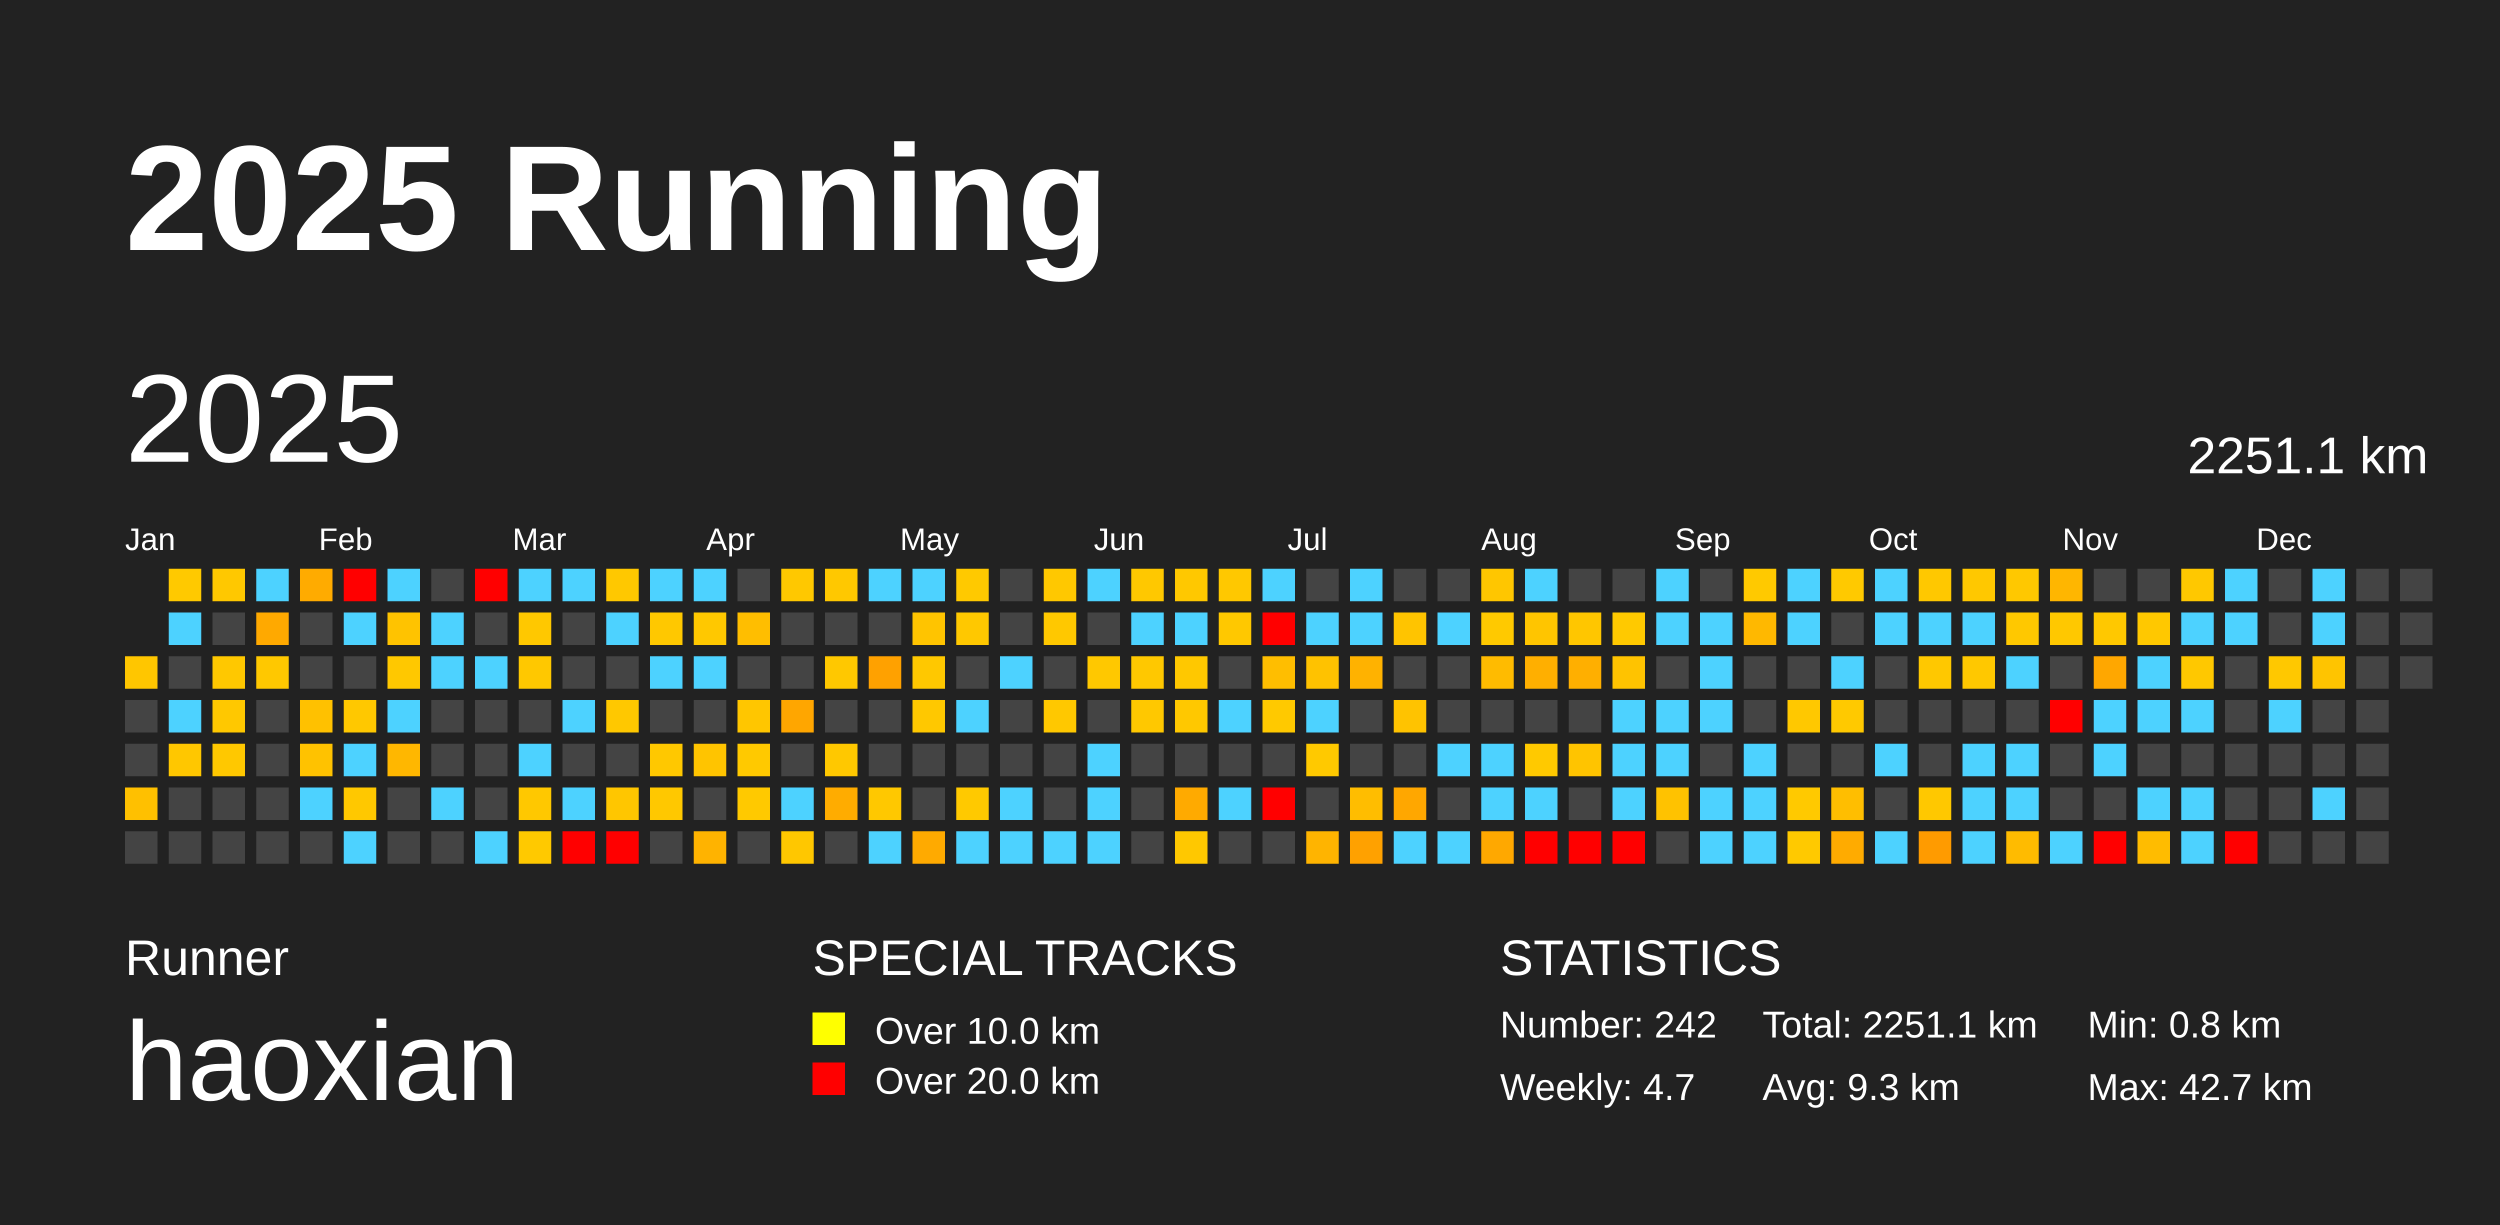
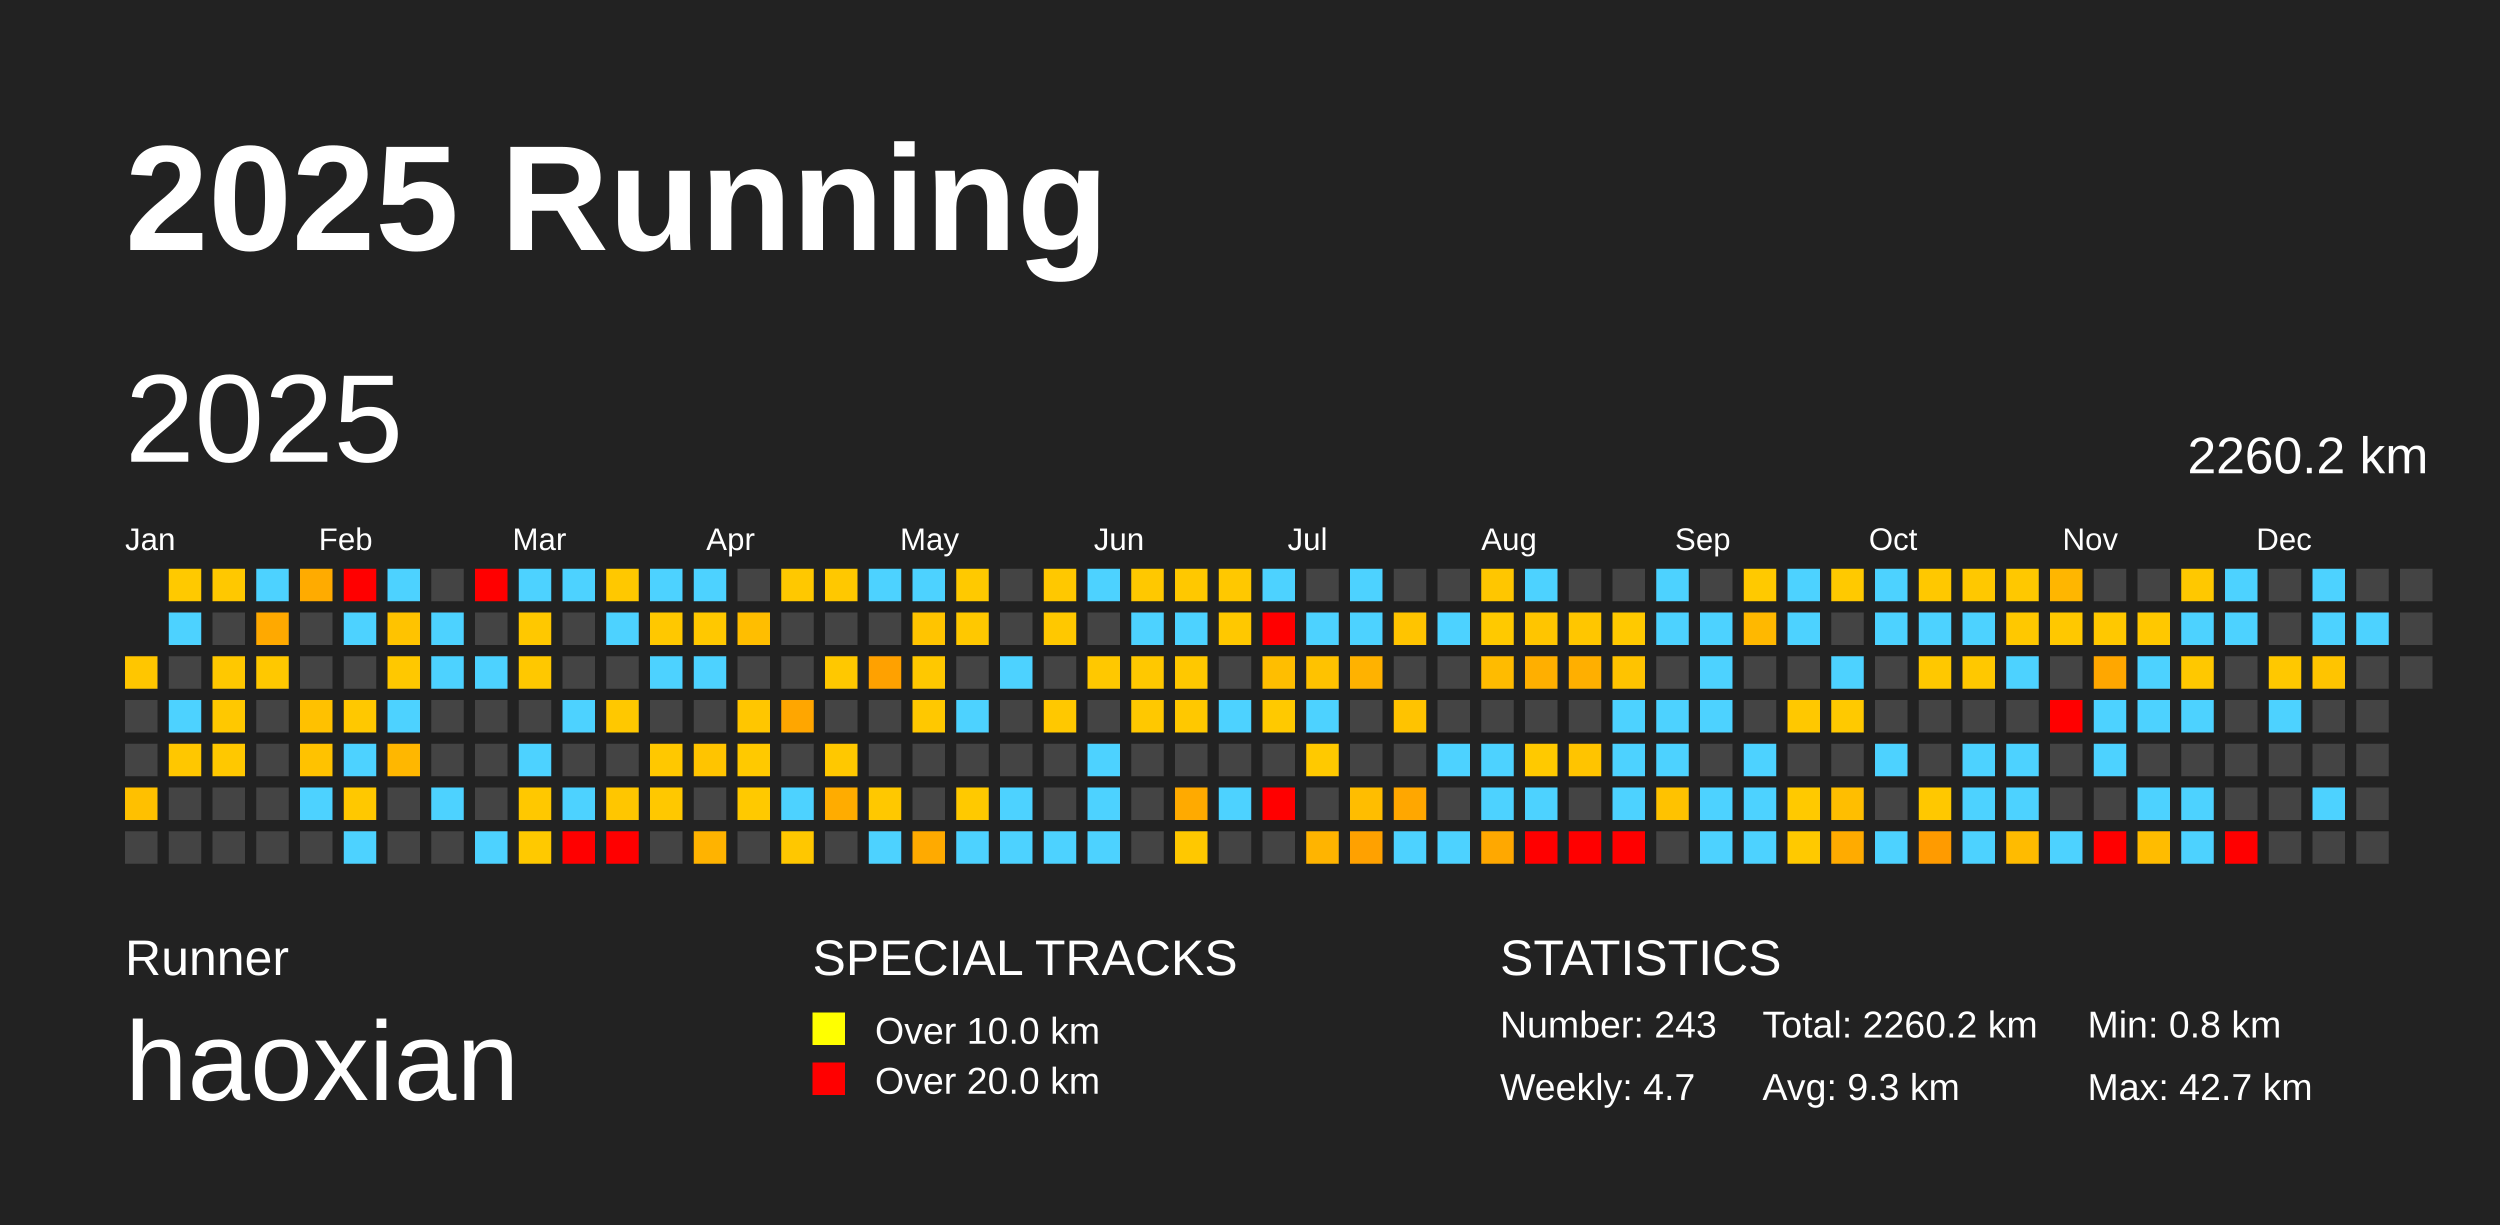
<svg xmlns="http://www.w3.org/2000/svg" baseProfile="full" height="98mm" version="1.1" viewBox="0,0,200,98" width="200mm">
  <defs />
  <rect fill="#222222" height="98" width="200" x="0" y="0" />
  <text fill="#FFFFFF" style="font-size:12px; font-family:Arial; font-weight:bold;" x="10" y="20">2025 Running</text>
  <text fill="#FFFFFF" style="font-size:4px; font-family:Arial" x="10" y="78">Runner</text>
  <text fill="#FFFFFF" style="font-size:9px; font-family:Arial" x="10" y="88">haoxian</text>
  <text fill="#FFFFFF" style="font-size:4px; font-family:Arial" x="65" y="78">SPECIAL TRACKS</text>
  <rect fill="yellow" height="2.6" width="2.6" x="65" y="81" />
  <text fill="#FFFFFF" style="font-size:3px; font-family:Arial" x="70" y="83.5">Over 10.0 km</text>
  <rect fill="red" height="2.6" width="2.6" x="65" y="85" />
  <text fill="#FFFFFF" style="font-size:3px; font-family:Arial" x="70" y="87.5">Over 20.0 km</text>
  <text fill="#FFFFFF" style="font-size:4px; font-family:Arial" x="120" y="78">STATISTICS</text>
-   <text fill="#FFFFFF" style="font-size:3px; font-family:Arial" x="120" y="83">Number: 242</text>
+   <text fill="#FFFFFF" style="font-size:3px; font-family:Arial" x="120" y="83">Number: 243</text>
  <text fill="#FFFFFF" style="font-size:3px; font-family:Arial" x="120" y="88">Weekly: 4.7</text>
-   <text fill="#FFFFFF" style="font-size:3px; font-family:Arial" x="141" y="83">Total: 2251.1 km</text>
+   <text fill="#FFFFFF" style="font-size:3px; font-family:Arial" x="141" y="83">Total: 2260.2 km</text>
  <text fill="#FFFFFF" style="font-size:3px; font-family:Arial" x="141" y="88">Avg: 9.3 km</text>
  <text fill="#FFFFFF" style="font-size:3px; font-family:Arial" x="167" y="83">Min: 0.8 km</text>
  <text fill="#FFFFFF" style="font-size:3px; font-family:Arial" x="167" y="88">Max: 42.7 km</text>
  <text dominant-baseline="hanging" fill="#FFFFFF" style="font-size:10.0px; font-family:Arial;" x="10" y="30">2025</text>
-   <text dominant-baseline="hanging" fill="#FFFFFF" style="font-size:4.125px; font-family:Arial;" x="175" y="35">2251.1 km</text>
+   <text dominant-baseline="hanging" fill="#FFFFFF" style="font-size:4.125px; font-family:Arial;" x="175" y="35">2260.2 km</text>
  <text fill="#FFFFFF" style="font-size:2.5px; font-family:Arial" x="10.0" y="44">Jan</text>
  <text fill="#FFFFFF" style="font-size:2.5px; font-family:Arial" x="25.5" y="44">Feb</text>
  <text fill="#FFFFFF" style="font-size:2.5px; font-family:Arial" x="41.0" y="44">Mar</text>
  <text fill="#FFFFFF" style="font-size:2.5px; font-family:Arial" x="56.5" y="44">Apr</text>
  <text fill="#FFFFFF" style="font-size:2.5px; font-family:Arial" x="72.0" y="44">May</text>
  <text fill="#FFFFFF" style="font-size:2.5px; font-family:Arial" x="87.5" y="44">Jun</text>
  <text fill="#FFFFFF" style="font-size:2.5px; font-family:Arial" x="103.0" y="44">Jul</text>
  <text fill="#FFFFFF" style="font-size:2.5px; font-family:Arial" x="118.5" y="44">Aug</text>
  <text fill="#FFFFFF" style="font-size:2.5px; font-family:Arial" x="134.0" y="44">Sep</text>
  <text fill="#FFFFFF" style="font-size:2.5px; font-family:Arial" x="149.5" y="44">Oct</text>
  <text fill="#FFFFFF" style="font-size:2.5px; font-family:Arial" x="165.0" y="44">Nov</text>
  <text fill="#FFFFFF" style="font-size:2.5px; font-family:Arial" x="180.5" y="44">Dec</text>
  <rect fill="#ffc600" height="2.6" width="2.6" x="10.0" y="52.5" />
  <rect fill="#444444" height="2.6" width="2.6" x="10.0" y="56.0" />
  <rect fill="#444444" height="2.6" width="2.6" x="10.0" y="59.5" />
  <rect fill="#ffc000" height="2.6" width="2.6" x="10.0" y="63.0" />
  <rect fill="#444444" height="2.6" width="2.6" x="10.0" y="66.5" />
  <rect fill="#ffc900" height="2.6" width="2.6" x="13.5" y="45.5" />
  <rect fill="#4dd2ff" height="2.6" width="2.6" x="13.5" y="49.0" />
  <rect fill="#444444" height="2.6" width="2.6" x="13.5" y="52.5" />
  <rect fill="#4dd2ff" height="2.6" width="2.6" x="13.5" y="56.0" />
  <rect fill="#ffc700" height="2.6" width="2.6" x="13.5" y="59.5" />
  <rect fill="#444444" height="2.6" width="2.6" x="13.5" y="63.0" />
  <rect fill="#444444" height="2.6" width="2.6" x="13.5" y="66.5" />
  <rect fill="#ffc800" height="2.6" width="2.6" x="17.0" y="45.5" />
  <rect fill="#444444" height="2.6" width="2.6" x="17.0" y="49.0" />
  <rect fill="#ffc800" height="2.6" width="2.6" x="17.0" y="52.5" />
  <rect fill="#ffc800" height="2.6" width="2.6" x="17.0" y="56.0" />
  <rect fill="#ffc800" height="2.6" width="2.6" x="17.0" y="59.5" />
  <rect fill="#444444" height="2.6" width="2.6" x="17.0" y="63.0" />
  <rect fill="#444444" height="2.6" width="2.6" x="17.0" y="66.5" />
  <rect fill="#4dd2ff" height="2.6" width="2.6" x="20.5" y="45.5" />
  <rect fill="#ffa900" height="2.6" width="2.6" x="20.5" y="49.0" />
  <rect fill="#ffc800" height="2.6" width="2.6" x="20.5" y="52.5" />
  <rect fill="#444444" height="2.6" width="2.6" x="20.5" y="56.0" />
  <rect fill="#444444" height="2.6" width="2.6" x="20.5" y="59.5" />
  <rect fill="#444444" height="2.6" width="2.6" x="20.5" y="63.0" />
  <rect fill="#444444" height="2.6" width="2.6" x="20.5" y="66.5" />
  <rect fill="#ffab00" height="2.6" width="2.6" x="24.0" y="45.5" />
  <rect fill="#444444" height="2.6" width="2.6" x="24.0" y="49.0" />
  <rect fill="#444444" height="2.6" width="2.6" x="24.0" y="52.5" />
  <rect fill="#ffc100" height="2.6" width="2.6" x="24.0" y="56.0" />
  <rect fill="#ffc200" height="2.6" width="2.6" x="24.0" y="59.5" />
  <rect fill="#4dd2ff" height="2.6" width="2.6" x="24.0" y="63.0" />
  <rect fill="#444444" height="2.6" width="2.6" x="24.0" y="66.5" />
  <rect fill="red" height="2.6" width="2.6" x="27.5" y="45.5" />
  <rect fill="#4dd2ff" height="2.6" width="2.6" x="27.5" y="49.0" />
  <rect fill="#444444" height="2.6" width="2.6" x="27.5" y="52.5" />
  <rect fill="#ffc800" height="2.6" width="2.6" x="27.5" y="56.0" />
  <rect fill="#4dd2ff" height="2.6" width="2.6" x="27.5" y="59.5" />
  <rect fill="#ffc800" height="2.6" width="2.6" x="27.5" y="63.0" />
  <rect fill="#4dd2ff" height="2.6" width="2.6" x="27.5" y="66.5" />
  <rect fill="#4dd2ff" height="2.6" width="2.6" x="31.0" y="45.5" />
  <rect fill="#ffc300" height="2.6" width="2.6" x="31.0" y="49.0" />
  <rect fill="#ffc800" height="2.6" width="2.6" x="31.0" y="52.5" />
  <rect fill="#4dd2ff" height="2.6" width="2.6" x="31.0" y="56.0" />
  <rect fill="#ffb700" height="2.6" width="2.6" x="31.0" y="59.5" />
  <rect fill="#444444" height="2.6" width="2.6" x="31.0" y="63.0" />
  <rect fill="#444444" height="2.6" width="2.6" x="31.0" y="66.5" />
  <rect fill="#444444" height="2.6" width="2.6" x="34.5" y="45.5" />
  <rect fill="#4dd2ff" height="2.6" width="2.6" x="34.5" y="49.0" />
  <rect fill="#4dd2ff" height="2.6" width="2.6" x="34.5" y="52.5" />
  <rect fill="#444444" height="2.6" width="2.6" x="34.5" y="56.0" />
  <rect fill="#444444" height="2.6" width="2.6" x="34.5" y="59.5" />
  <rect fill="#4dd2ff" height="2.6" width="2.6" x="34.5" y="63.0" />
  <rect fill="#444444" height="2.6" width="2.6" x="34.5" y="66.5" />
  <rect fill="red" height="2.6" width="2.6" x="38.0" y="45.5" />
  <rect fill="#444444" height="2.6" width="2.6" x="38.0" y="49.0" />
  <rect fill="#4dd2ff" height="2.6" width="2.6" x="38.0" y="52.5" />
  <rect fill="#444444" height="2.6" width="2.6" x="38.0" y="56.0" />
  <rect fill="#444444" height="2.6" width="2.6" x="38.0" y="59.5" />
  <rect fill="#444444" height="2.6" width="2.6" x="38.0" y="63.0" />
  <rect fill="#4dd2ff" height="2.6" width="2.6" x="38.0" y="66.5" />
  <rect fill="#4dd2ff" height="2.6" width="2.6" x="41.5" y="45.5" />
  <rect fill="#ffc800" height="2.6" width="2.6" x="41.5" y="49.0" />
  <rect fill="#ffc800" height="2.6" width="2.6" x="41.5" y="52.5" />
  <rect fill="#444444" height="2.6" width="2.6" x="41.5" y="56.0" />
  <rect fill="#4dd2ff" height="2.6" width="2.6" x="41.5" y="59.5" />
  <rect fill="#ffc800" height="2.6" width="2.6" x="41.5" y="63.0" />
  <rect fill="#ffc900" height="2.6" width="2.6" x="41.5" y="66.5" />
  <rect fill="#4dd2ff" height="2.6" width="2.6" x="45.0" y="45.5" />
  <rect fill="#444444" height="2.6" width="2.6" x="45.0" y="49.0" />
  <rect fill="#444444" height="2.6" width="2.6" x="45.0" y="52.5" />
  <rect fill="#4dd2ff" height="2.6" width="2.6" x="45.0" y="56.0" />
  <rect fill="#444444" height="2.6" width="2.6" x="45.0" y="59.5" />
  <rect fill="#4dd2ff" height="2.6" width="2.6" x="45.0" y="63.0" />
  <rect fill="red" height="2.6" width="2.6" x="45.0" y="66.5" />
  <rect fill="#ffc800" height="2.6" width="2.6" x="48.5" y="45.5" />
  <rect fill="#4dd2ff" height="2.6" width="2.6" x="48.5" y="49.0" />
  <rect fill="#444444" height="2.6" width="2.6" x="48.5" y="52.5" />
  <rect fill="#ffc800" height="2.6" width="2.6" x="48.5" y="56.0" />
  <rect fill="#444444" height="2.6" width="2.6" x="48.5" y="59.5" />
  <rect fill="#ffc600" height="2.6" width="2.6" x="48.5" y="63.0" />
  <rect fill="red" height="2.6" width="2.6" x="48.5" y="66.5" />
  <rect fill="#4dd2ff" height="2.6" width="2.6" x="52.0" y="45.5" />
  <rect fill="#ffc800" height="2.6" width="2.6" x="52.0" y="49.0" />
  <rect fill="#4dd2ff" height="2.6" width="2.6" x="52.0" y="52.5" />
  <rect fill="#444444" height="2.6" width="2.6" x="52.0" y="56.0" />
  <rect fill="#ffc800" height="2.6" width="2.6" x="52.0" y="59.5" />
  <rect fill="#ffc800" height="2.6" width="2.6" x="52.0" y="63.0" />
  <rect fill="#444444" height="2.6" width="2.6" x="52.0" y="66.5" />
  <rect fill="#4dd2ff" height="2.6" width="2.6" x="55.5" y="45.5" />
  <rect fill="#ffc800" height="2.6" width="2.6" x="55.5" y="49.0" />
  <rect fill="#4dd2ff" height="2.6" width="2.6" x="55.5" y="52.5" />
  <rect fill="#444444" height="2.6" width="2.6" x="55.5" y="56.0" />
  <rect fill="#ffc400" height="2.6" width="2.6" x="55.5" y="59.5" />
  <rect fill="#444444" height="2.6" width="2.6" x="55.5" y="63.0" />
  <rect fill="#ffb300" height="2.6" width="2.6" x="55.5" y="66.5" />
  <rect fill="#444444" height="2.6" width="2.6" x="59.0" y="45.5" />
  <rect fill="#ffbe00" height="2.6" width="2.6" x="59.0" y="49.0" />
  <rect fill="#444444" height="2.6" width="2.6" x="59.0" y="52.5" />
  <rect fill="#ffc600" height="2.6" width="2.6" x="59.0" y="56.0" />
  <rect fill="#ffc900" height="2.6" width="2.6" x="59.0" y="59.5" />
  <rect fill="#ffc900" height="2.6" width="2.6" x="59.0" y="63.0" />
  <rect fill="#444444" height="2.6" width="2.6" x="59.0" y="66.5" />
  <rect fill="#ffc800" height="2.6" width="2.6" x="62.5" y="45.5" />
  <rect fill="#444444" height="2.6" width="2.6" x="62.5" y="49.0" />
  <rect fill="#444444" height="2.6" width="2.6" x="62.5" y="52.5" />
  <rect fill="#ffa600" height="2.6" width="2.6" x="62.5" y="56.0" />
  <rect fill="#444444" height="2.6" width="2.6" x="62.5" y="59.5" />
  <rect fill="#4dd2ff" height="2.6" width="2.6" x="62.5" y="63.0" />
  <rect fill="#ffc700" height="2.6" width="2.6" x="62.5" y="66.5" />
  <rect fill="#ffc800" height="2.6" width="2.6" x="66.0" y="45.5" />
  <rect fill="#444444" height="2.6" width="2.6" x="66.0" y="49.0" />
  <rect fill="#ffc800" height="2.6" width="2.6" x="66.0" y="52.5" />
  <rect fill="#444444" height="2.6" width="2.6" x="66.0" y="56.0" />
  <rect fill="#ffc800" height="2.6" width="2.6" x="66.0" y="59.5" />
  <rect fill="#ffac00" height="2.6" width="2.6" x="66.0" y="63.0" />
  <rect fill="#444444" height="2.6" width="2.6" x="66.0" y="66.5" />
  <rect fill="#4dd2ff" height="2.6" width="2.6" x="69.5" y="45.5" />
  <rect fill="#444444" height="2.6" width="2.6" x="69.5" y="49.0" />
  <rect fill="#ffa100" height="2.6" width="2.6" x="69.5" y="52.5" />
  <rect fill="#444444" height="2.6" width="2.6" x="69.5" y="56.0" />
  <rect fill="#444444" height="2.6" width="2.6" x="69.5" y="59.5" />
  <rect fill="#ffc800" height="2.6" width="2.6" x="69.5" y="63.0" />
  <rect fill="#4dd2ff" height="2.6" width="2.6" x="69.5" y="66.5" />
  <rect fill="#4dd2ff" height="2.6" width="2.6" x="73.0" y="45.5" />
  <rect fill="#ffc400" height="2.6" width="2.6" x="73.0" y="49.0" />
  <rect fill="#ffc800" height="2.6" width="2.6" x="73.0" y="52.5" />
  <rect fill="#ffc800" height="2.6" width="2.6" x="73.0" y="56.0" />
  <rect fill="#444444" height="2.6" width="2.6" x="73.0" y="59.5" />
  <rect fill="#444444" height="2.6" width="2.6" x="73.0" y="63.0" />
  <rect fill="#ffaa00" height="2.6" width="2.6" x="73.0" y="66.5" />
  <rect fill="#ffc900" height="2.6" width="2.6" x="76.5" y="45.5" />
  <rect fill="#ffc800" height="2.6" width="2.6" x="76.5" y="49.0" />
  <rect fill="#444444" height="2.6" width="2.6" x="76.5" y="52.5" />
  <rect fill="#4dd2ff" height="2.6" width="2.6" x="76.5" y="56.0" />
  <rect fill="#444444" height="2.6" width="2.6" x="76.5" y="59.5" />
  <rect fill="#ffc900" height="2.6" width="2.6" x="76.5" y="63.0" />
  <rect fill="#4dd2ff" height="2.6" width="2.6" x="76.5" y="66.5" />
  <rect fill="#444444" height="2.6" width="2.6" x="80.0" y="45.5" />
  <rect fill="#444444" height="2.6" width="2.6" x="80.0" y="49.0" />
  <rect fill="#4dd2ff" height="2.6" width="2.6" x="80.0" y="52.5" />
  <rect fill="#444444" height="2.6" width="2.6" x="80.0" y="56.0" />
  <rect fill="#444444" height="2.6" width="2.6" x="80.0" y="59.5" />
  <rect fill="#4dd2ff" height="2.6" width="2.6" x="80.0" y="63.0" />
  <rect fill="#4dd2ff" height="2.6" width="2.6" x="80.0" y="66.5" />
  <rect fill="#ffc800" height="2.6" width="2.6" x="83.5" y="45.5" />
  <rect fill="#ffc800" height="2.6" width="2.6" x="83.5" y="49.0" />
  <rect fill="#444444" height="2.6" width="2.6" x="83.5" y="52.5" />
  <rect fill="#ffc800" height="2.6" width="2.6" x="83.5" y="56.0" />
  <rect fill="#444444" height="2.6" width="2.6" x="83.5" y="59.5" />
  <rect fill="#444444" height="2.6" width="2.6" x="83.5" y="63.0" />
  <rect fill="#4dd2ff" height="2.6" width="2.6" x="83.5" y="66.5" />
  <rect fill="#4dd2ff" height="2.6" width="2.6" x="87.0" y="45.5" />
  <rect fill="#444444" height="2.6" width="2.6" x="87.0" y="49.0" />
  <rect fill="#ffc800" height="2.6" width="2.6" x="87.0" y="52.5" />
  <rect fill="#444444" height="2.6" width="2.6" x="87.0" y="56.0" />
  <rect fill="#4dd2ff" height="2.6" width="2.6" x="87.0" y="59.5" />
  <rect fill="#4dd2ff" height="2.6" width="2.6" x="87.0" y="63.0" />
  <rect fill="#4dd2ff" height="2.6" width="2.6" x="87.0" y="66.5" />
  <rect fill="#ffc800" height="2.6" width="2.6" x="90.5" y="45.5" />
  <rect fill="#4dd2ff" height="2.6" width="2.6" x="90.5" y="49.0" />
  <rect fill="#ffc800" height="2.6" width="2.6" x="90.5" y="52.5" />
  <rect fill="#ffc800" height="2.6" width="2.6" x="90.5" y="56.0" />
  <rect fill="#444444" height="2.6" width="2.6" x="90.5" y="59.5" />
  <rect fill="#444444" height="2.6" width="2.6" x="90.5" y="63.0" />
  <rect fill="#444444" height="2.6" width="2.6" x="90.5" y="66.5" />
  <rect fill="#ffc800" height="2.6" width="2.6" x="94.0" y="45.5" />
  <rect fill="#4dd2ff" height="2.6" width="2.6" x="94.0" y="49.0" />
  <rect fill="#ffc800" height="2.6" width="2.6" x="94.0" y="52.5" />
  <rect fill="#ffc800" height="2.6" width="2.6" x="94.0" y="56.0" />
  <rect fill="#444444" height="2.6" width="2.6" x="94.0" y="59.5" />
  <rect fill="#ffaa00" height="2.6" width="2.6" x="94.0" y="63.0" />
  <rect fill="#ffc800" height="2.6" width="2.6" x="94.0" y="66.5" />
  <rect fill="#ffc800" height="2.6" width="2.6" x="97.5" y="45.5" />
  <rect fill="#ffc800" height="2.6" width="2.6" x="97.5" y="49.0" />
  <rect fill="#444444" height="2.6" width="2.6" x="97.5" y="52.5" />
  <rect fill="#4dd2ff" height="2.6" width="2.6" x="97.5" y="56.0" />
  <rect fill="#444444" height="2.6" width="2.6" x="97.5" y="59.5" />
  <rect fill="#4dd2ff" height="2.6" width="2.6" x="97.5" y="63.0" />
  <rect fill="#444444" height="2.6" width="2.6" x="97.5" y="66.5" />
  <rect fill="#4dd2ff" height="2.6" width="2.6" x="101.0" y="45.5" />
  <rect fill="red" height="2.6" width="2.6" x="101.0" y="49.0" />
  <rect fill="#ffbe00" height="2.6" width="2.6" x="101.0" y="52.5" />
  <rect fill="#ffc900" height="2.6" width="2.6" x="101.0" y="56.0" />
  <rect fill="#444444" height="2.6" width="2.6" x="101.0" y="59.5" />
  <rect fill="red" height="2.6" width="2.6" x="101.0" y="63.0" />
  <rect fill="#444444" height="2.6" width="2.6" x="101.0" y="66.5" />
  <rect fill="#444444" height="2.6" width="2.6" x="104.5" y="45.5" />
  <rect fill="#4dd2ff" height="2.6" width="2.6" x="104.5" y="49.0" />
  <rect fill="#ffc200" height="2.6" width="2.6" x="104.5" y="52.5" />
  <rect fill="#4dd2ff" height="2.6" width="2.6" x="104.5" y="56.0" />
  <rect fill="#ffc900" height="2.6" width="2.6" x="104.5" y="59.5" />
  <rect fill="#444444" height="2.6" width="2.6" x="104.5" y="63.0" />
  <rect fill="#ffb400" height="2.6" width="2.6" x="104.5" y="66.5" />
  <rect fill="#4dd2ff" height="2.6" width="2.6" x="108.0" y="45.5" />
  <rect fill="#4dd2ff" height="2.6" width="2.6" x="108.0" y="49.0" />
  <rect fill="#ffb200" height="2.6" width="2.6" x="108.0" y="52.5" />
  <rect fill="#444444" height="2.6" width="2.6" x="108.0" y="56.0" />
  <rect fill="#444444" height="2.6" width="2.6" x="108.0" y="59.5" />
  <rect fill="#ffbd00" height="2.6" width="2.6" x="108.0" y="63.0" />
  <rect fill="#ffa100" height="2.6" width="2.6" x="108.0" y="66.5" />
  <rect fill="#444444" height="2.6" width="2.6" x="111.5" y="45.5" />
  <rect fill="#ffc400" height="2.6" width="2.6" x="111.5" y="49.0" />
  <rect fill="#444444" height="2.6" width="2.6" x="111.5" y="52.5" />
  <rect fill="#ffc300" height="2.6" width="2.6" x="111.5" y="56.0" />
  <rect fill="#444444" height="2.6" width="2.6" x="111.5" y="59.5" />
  <rect fill="#ffa700" height="2.6" width="2.6" x="111.5" y="63.0" />
  <rect fill="#4dd2ff" height="2.6" width="2.6" x="111.5" y="66.5" />
  <rect fill="#444444" height="2.6" width="2.6" x="115.0" y="45.5" />
  <rect fill="#4dd2ff" height="2.6" width="2.6" x="115.0" y="49.0" />
  <rect fill="#444444" height="2.6" width="2.6" x="115.0" y="52.5" />
  <rect fill="#444444" height="2.6" width="2.6" x="115.0" y="56.0" />
  <rect fill="#4dd2ff" height="2.6" width="2.6" x="115.0" y="59.5" />
  <rect fill="#444444" height="2.6" width="2.6" x="115.0" y="63.0" />
  <rect fill="#4dd2ff" height="2.6" width="2.6" x="115.0" y="66.5" />
  <rect fill="#ffc600" height="2.6" width="2.6" x="118.5" y="45.5" />
  <rect fill="#ffc900" height="2.6" width="2.6" x="118.5" y="49.0" />
  <rect fill="#ffbb00" height="2.6" width="2.6" x="118.5" y="52.5" />
  <rect fill="#444444" height="2.6" width="2.6" x="118.5" y="56.0" />
  <rect fill="#4dd2ff" height="2.6" width="2.6" x="118.5" y="59.5" />
  <rect fill="#4dd2ff" height="2.6" width="2.6" x="118.5" y="63.0" />
  <rect fill="#ffa800" height="2.6" width="2.6" x="118.5" y="66.5" />
  <rect fill="#4dd2ff" height="2.6" width="2.6" x="122.0" y="45.5" />
  <rect fill="#ffc500" height="2.6" width="2.6" x="122.0" y="49.0" />
  <rect fill="#ffaf00" height="2.6" width="2.6" x="122.0" y="52.5" />
  <rect fill="#444444" height="2.6" width="2.6" x="122.0" y="56.0" />
  <rect fill="#ffc900" height="2.6" width="2.6" x="122.0" y="59.5" />
  <rect fill="#4dd2ff" height="2.6" width="2.6" x="122.0" y="63.0" />
  <rect fill="red" height="2.6" width="2.6" x="122.0" y="66.5" />
  <rect fill="#444444" height="2.6" width="2.6" x="125.5" y="45.5" />
  <rect fill="#ffc600" height="2.6" width="2.6" x="125.5" y="49.0" />
  <rect fill="#ffaf00" height="2.6" width="2.6" x="125.5" y="52.5" />
  <rect fill="#444444" height="2.6" width="2.6" x="125.5" y="56.0" />
  <rect fill="#ffc400" height="2.6" width="2.6" x="125.5" y="59.5" />
  <rect fill="#444444" height="2.6" width="2.6" x="125.5" y="63.0" />
  <rect fill="red" height="2.6" width="2.6" x="125.5" y="66.5" />
  <rect fill="#444444" height="2.6" width="2.6" x="129.0" y="45.5" />
  <rect fill="#ffc900" height="2.6" width="2.6" x="129.0" y="49.0" />
  <rect fill="#ffc300" height="2.6" width="2.6" x="129.0" y="52.5" />
  <rect fill="#4dd2ff" height="2.6" width="2.6" x="129.0" y="56.0" />
  <rect fill="#4dd2ff" height="2.6" width="2.6" x="129.0" y="59.5" />
  <rect fill="#4dd2ff" height="2.6" width="2.6" x="129.0" y="63.0" />
  <rect fill="red" height="2.6" width="2.6" x="129.0" y="66.5" />
  <rect fill="#4dd2ff" height="2.6" width="2.6" x="132.5" y="45.5" />
  <rect fill="#4dd2ff" height="2.6" width="2.6" x="132.5" y="49.0" />
  <rect fill="#444444" height="2.6" width="2.6" x="132.5" y="52.5" />
  <rect fill="#4dd2ff" height="2.6" width="2.6" x="132.5" y="56.0" />
  <rect fill="#4dd2ff" height="2.6" width="2.6" x="132.5" y="59.5" />
  <rect fill="#ffc200" height="2.6" width="2.6" x="132.5" y="63.0" />
  <rect fill="#444444" height="2.6" width="2.6" x="132.5" y="66.5" />
  <rect fill="#444444" height="2.6" width="2.6" x="136.0" y="45.5" />
  <rect fill="#4dd2ff" height="2.6" width="2.6" x="136.0" y="49.0" />
  <rect fill="#4dd2ff" height="2.6" width="2.6" x="136.0" y="52.5" />
  <rect fill="#4dd2ff" height="2.6" width="2.6" x="136.0" y="56.0" />
  <rect fill="#444444" height="2.6" width="2.6" x="136.0" y="59.5" />
  <rect fill="#4dd2ff" height="2.6" width="2.6" x="136.0" y="63.0" />
  <rect fill="#4dd2ff" height="2.6" width="2.6" x="136.0" y="66.5" />
  <rect fill="#ffc900" height="2.6" width="2.6" x="139.5" y="45.5" />
  <rect fill="#ffb800" height="2.6" width="2.6" x="139.5" y="49.0" />
  <rect fill="#444444" height="2.6" width="2.6" x="139.5" y="52.5" />
  <rect fill="#444444" height="2.6" width="2.6" x="139.5" y="56.0" />
  <rect fill="#4dd2ff" height="2.6" width="2.6" x="139.5" y="59.5" />
  <rect fill="#4dd2ff" height="2.6" width="2.6" x="139.5" y="63.0" />
  <rect fill="#4dd2ff" height="2.6" width="2.6" x="139.5" y="66.5" />
  <rect fill="#4dd2ff" height="2.6" width="2.6" x="143.0" y="45.5" />
  <rect fill="#4dd2ff" height="2.6" width="2.6" x="143.0" y="49.0" />
  <rect fill="#444444" height="2.6" width="2.6" x="143.0" y="52.5" />
  <rect fill="#ffc800" height="2.6" width="2.6" x="143.0" y="56.0" />
  <rect fill="#444444" height="2.6" width="2.6" x="143.0" y="59.5" />
  <rect fill="#ffc900" height="2.6" width="2.6" x="143.0" y="63.0" />
  <rect fill="#ffc900" height="2.6" width="2.6" x="143.0" y="66.5" />
  <rect fill="#ffc900" height="2.6" width="2.6" x="146.5" y="45.5" />
  <rect fill="#444444" height="2.6" width="2.6" x="146.5" y="49.0" />
  <rect fill="#4dd2ff" height="2.6" width="2.6" x="146.5" y="52.5" />
  <rect fill="#ffc900" height="2.6" width="2.6" x="146.5" y="56.0" />
  <rect fill="#444444" height="2.6" width="2.6" x="146.5" y="59.5" />
  <rect fill="#ffbe00" height="2.6" width="2.6" x="146.5" y="63.0" />
  <rect fill="#ffab00" height="2.6" width="2.6" x="146.5" y="66.5" />
  <rect fill="#4dd2ff" height="2.6" width="2.6" x="150.0" y="45.5" />
  <rect fill="#4dd2ff" height="2.6" width="2.6" x="150.0" y="49.0" />
  <rect fill="#444444" height="2.6" width="2.6" x="150.0" y="52.5" />
  <rect fill="#444444" height="2.6" width="2.6" x="150.0" y="56.0" />
  <rect fill="#4dd2ff" height="2.6" width="2.6" x="150.0" y="59.5" />
  <rect fill="#444444" height="2.6" width="2.6" x="150.0" y="63.0" />
  <rect fill="#4dd2ff" height="2.6" width="2.6" x="150.0" y="66.5" />
  <rect fill="#ffc800" height="2.6" width="2.6" x="153.5" y="45.5" />
  <rect fill="#4dd2ff" height="2.6" width="2.6" x="153.5" y="49.0" />
  <rect fill="#ffc800" height="2.6" width="2.6" x="153.5" y="52.5" />
  <rect fill="#444444" height="2.6" width="2.6" x="153.5" y="56.0" />
  <rect fill="#444444" height="2.6" width="2.6" x="153.5" y="59.5" />
  <rect fill="#ffc800" height="2.6" width="2.6" x="153.5" y="63.0" />
  <rect fill="#ff9b00" height="2.6" width="2.6" x="153.5" y="66.5" />
  <rect fill="#ffc800" height="2.6" width="2.6" x="157.0" y="45.5" />
  <rect fill="#4dd2ff" height="2.6" width="2.6" x="157.0" y="49.0" />
  <rect fill="#ffc800" height="2.6" width="2.6" x="157.0" y="52.5" />
  <rect fill="#444444" height="2.6" width="2.6" x="157.0" y="56.0" />
  <rect fill="#4dd2ff" height="2.6" width="2.6" x="157.0" y="59.5" />
  <rect fill="#4dd2ff" height="2.6" width="2.6" x="157.0" y="63.0" />
  <rect fill="#4dd2ff" height="2.6" width="2.6" x="157.0" y="66.5" />
  <rect fill="#ffc800" height="2.6" width="2.6" x="160.5" y="45.5" />
  <rect fill="#ffc800" height="2.6" width="2.6" x="160.5" y="49.0" />
  <rect fill="#4dd2ff" height="2.6" width="2.6" x="160.5" y="52.5" />
  <rect fill="#444444" height="2.6" width="2.6" x="160.5" y="56.0" />
  <rect fill="#4dd2ff" height="2.6" width="2.6" x="160.5" y="59.5" />
  <rect fill="#4dd2ff" height="2.6" width="2.6" x="160.5" y="63.0" />
  <rect fill="#ffbb00" height="2.6" width="2.6" x="160.5" y="66.5" />
  <rect fill="#ffb600" height="2.6" width="2.6" x="164.0" y="45.5" />
  <rect fill="#ffc800" height="2.6" width="2.6" x="164.0" y="49.0" />
  <rect fill="#444444" height="2.6" width="2.6" x="164.0" y="52.5" />
  <rect fill="red" height="2.6" width="2.6" x="164.0" y="56.0" />
  <rect fill="#444444" height="2.6" width="2.6" x="164.0" y="59.5" />
  <rect fill="#444444" height="2.6" width="2.6" x="164.0" y="63.0" />
  <rect fill="#4dd2ff" height="2.6" width="2.6" x="164.0" y="66.5" />
  <rect fill="#444444" height="2.6" width="2.6" x="167.5" y="45.5" />
  <rect fill="#ffc800" height="2.6" width="2.6" x="167.5" y="49.0" />
  <rect fill="#ffa700" height="2.6" width="2.6" x="167.5" y="52.5" />
  <rect fill="#4dd2ff" height="2.6" width="2.6" x="167.5" y="56.0" />
  <rect fill="#4dd2ff" height="2.6" width="2.6" x="167.5" y="59.5" />
  <rect fill="#444444" height="2.6" width="2.6" x="167.5" y="63.0" />
  <rect fill="red" height="2.6" width="2.6" x="167.5" y="66.5" />
  <rect fill="#444444" height="2.6" width="2.6" x="171.0" y="45.5" />
  <rect fill="#ffc800" height="2.6" width="2.6" x="171.0" y="49.0" />
  <rect fill="#4dd2ff" height="2.6" width="2.6" x="171.0" y="52.5" />
  <rect fill="#4dd2ff" height="2.6" width="2.6" x="171.0" y="56.0" />
  <rect fill="#444444" height="2.6" width="2.6" x="171.0" y="59.5" />
  <rect fill="#4dd2ff" height="2.6" width="2.6" x="171.0" y="63.0" />
  <rect fill="#ffbc00" height="2.6" width="2.6" x="171.0" y="66.5" />
  <rect fill="#ffc800" height="2.6" width="2.6" x="174.5" y="45.5" />
  <rect fill="#4dd2ff" height="2.6" width="2.6" x="174.5" y="49.0" />
  <rect fill="#ffc800" height="2.6" width="2.6" x="174.5" y="52.5" />
  <rect fill="#4dd2ff" height="2.6" width="2.6" x="174.5" y="56.0" />
  <rect fill="#444444" height="2.6" width="2.6" x="174.5" y="59.5" />
  <rect fill="#4dd2ff" height="2.6" width="2.6" x="174.5" y="63.0" />
  <rect fill="#4dd2ff" height="2.6" width="2.6" x="174.5" y="66.5" />
  <rect fill="#4dd2ff" height="2.6" width="2.6" x="178.0" y="45.5" />
  <rect fill="#4dd2ff" height="2.6" width="2.6" x="178.0" y="49.0" />
  <rect fill="#444444" height="2.6" width="2.6" x="178.0" y="52.5" />
  <rect fill="#444444" height="2.6" width="2.6" x="178.0" y="56.0" />
  <rect fill="#444444" height="2.6" width="2.6" x="178.0" y="59.5" />
  <rect fill="#444444" height="2.6" width="2.6" x="178.0" y="63.0" />
  <rect fill="red" height="2.6" width="2.6" x="178.0" y="66.5" />
  <rect fill="#444444" height="2.6" width="2.6" x="181.5" y="45.5" />
  <rect fill="#444444" height="2.6" width="2.6" x="181.5" y="49.0" />
  <rect fill="#ffc800" height="2.6" width="2.6" x="181.5" y="52.5" />
  <rect fill="#4dd2ff" height="2.6" width="2.6" x="181.5" y="56.0" />
  <rect fill="#444444" height="2.6" width="2.6" x="181.5" y="59.5" />
  <rect fill="#444444" height="2.6" width="2.6" x="181.5" y="63.0" />
  <rect fill="#444444" height="2.6" width="2.6" x="181.5" y="66.5" />
  <rect fill="#4dd2ff" height="2.6" width="2.6" x="185.0" y="45.5" />
  <rect fill="#4dd2ff" height="2.6" width="2.6" x="185.0" y="49.0" />
  <rect fill="#ffc400" height="2.6" width="2.6" x="185.0" y="52.5" />
  <rect fill="#444444" height="2.6" width="2.6" x="185.0" y="56.0" />
  <rect fill="#444444" height="2.6" width="2.6" x="185.0" y="59.5" />
  <rect fill="#4dd2ff" height="2.6" width="2.6" x="185.0" y="63.0" />
  <rect fill="#444444" height="2.6" width="2.6" x="185.0" y="66.5" />
  <rect fill="#444444" height="2.6" width="2.6" x="188.5" y="45.5" />
-   <rect fill="#444444" height="2.6" width="2.6" x="188.5" y="49.0" />
+   <rect fill="#4dd2ff" height="2.6" width="2.6" x="188.5" y="49.0" />
  <rect fill="#444444" height="2.6" width="2.6" x="188.5" y="52.5" />
  <rect fill="#444444" height="2.6" width="2.6" x="188.5" y="56.0" />
  <rect fill="#444444" height="2.6" width="2.6" x="188.5" y="59.5" />
  <rect fill="#444444" height="2.6" width="2.6" x="188.5" y="63.0" />
  <rect fill="#444444" height="2.6" width="2.6" x="188.5" y="66.5" />
  <rect fill="#444444" height="2.6" width="2.6" x="192.0" y="45.5" />
  <rect fill="#444444" height="2.6" width="2.6" x="192.0" y="49.0" />
  <rect fill="#444444" height="2.6" width="2.6" x="192.0" y="52.5" />
</svg>
